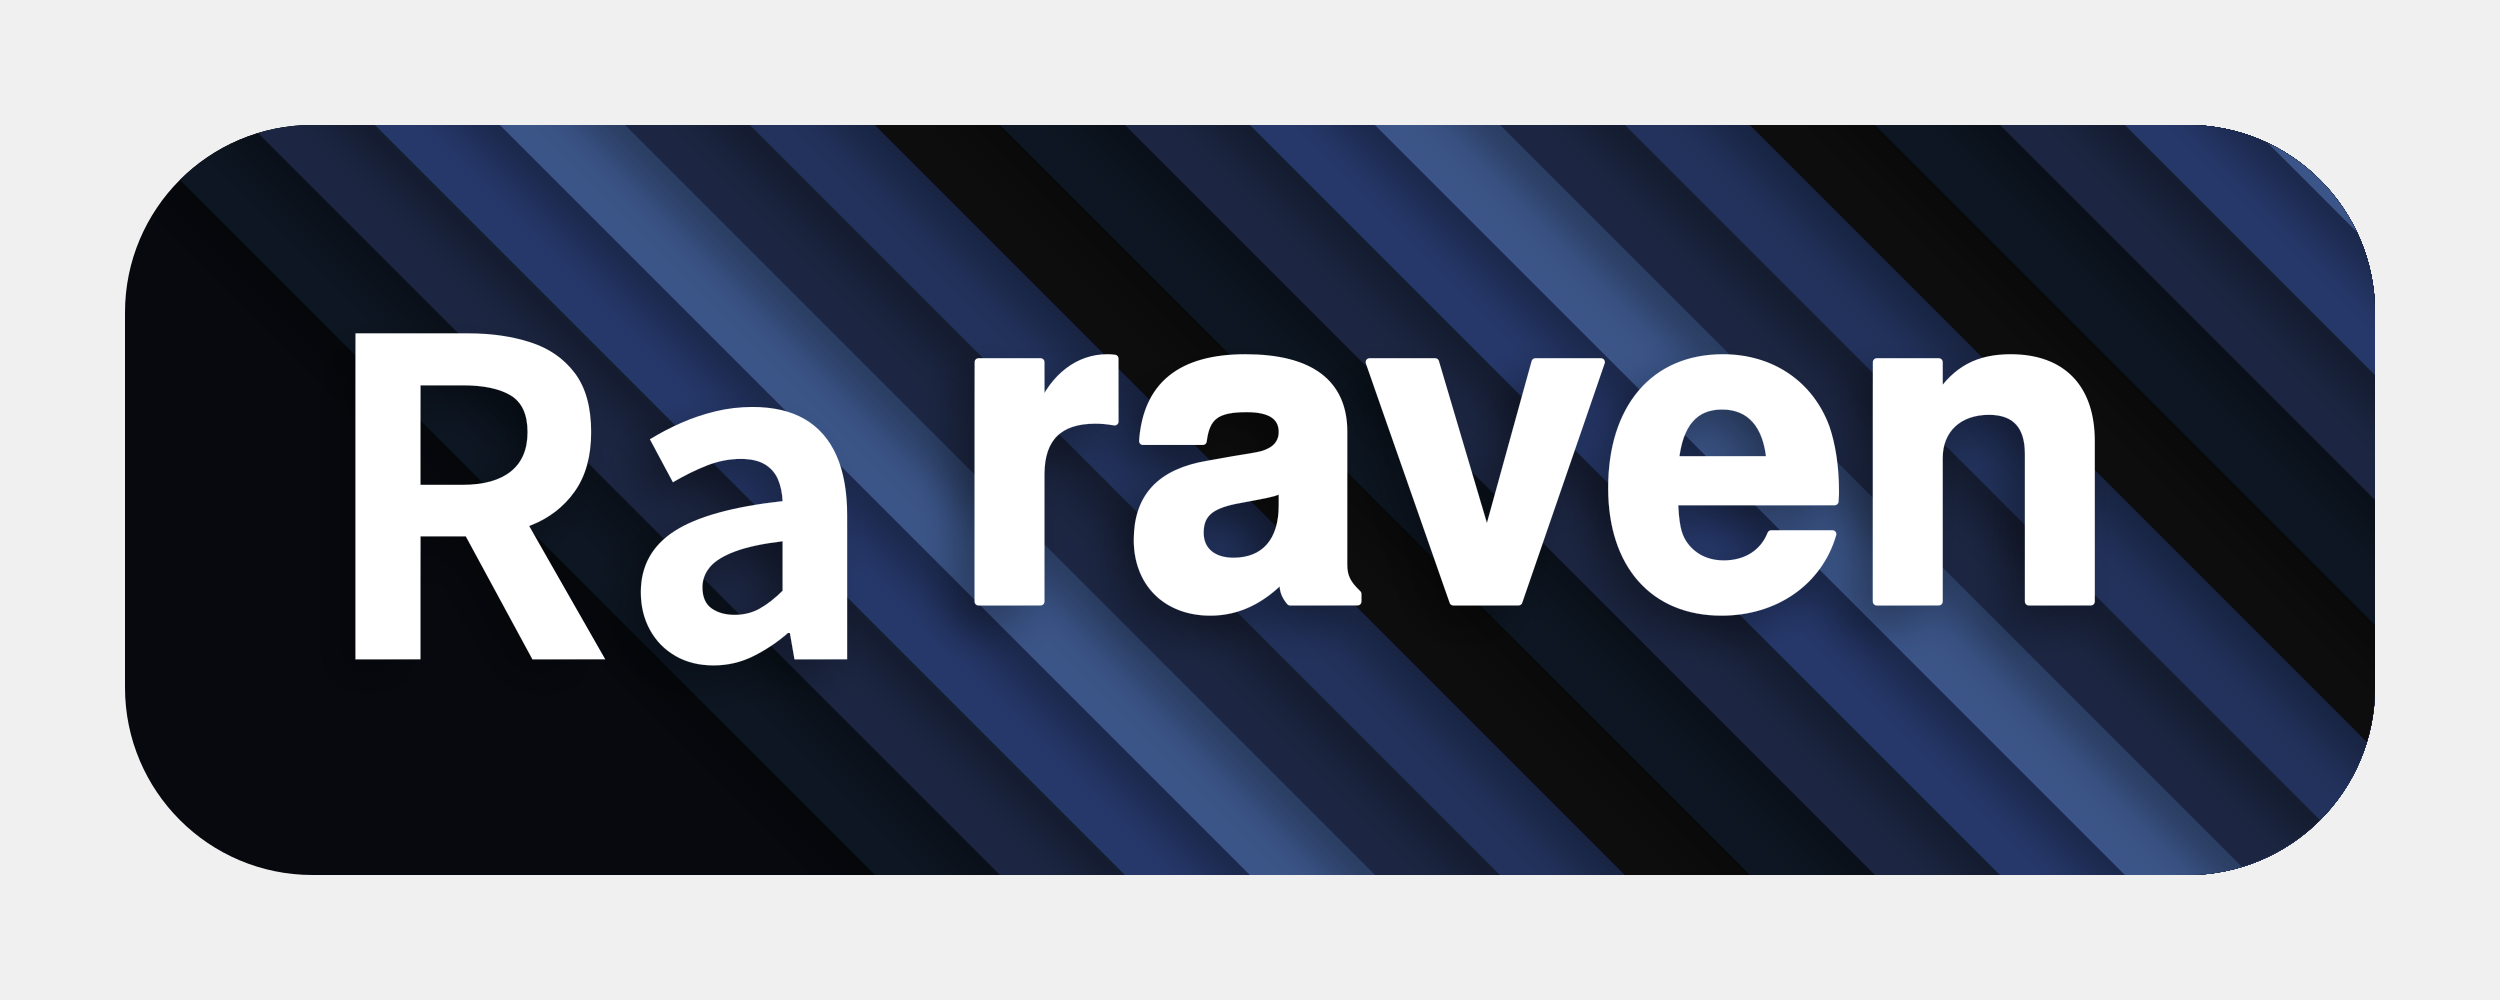
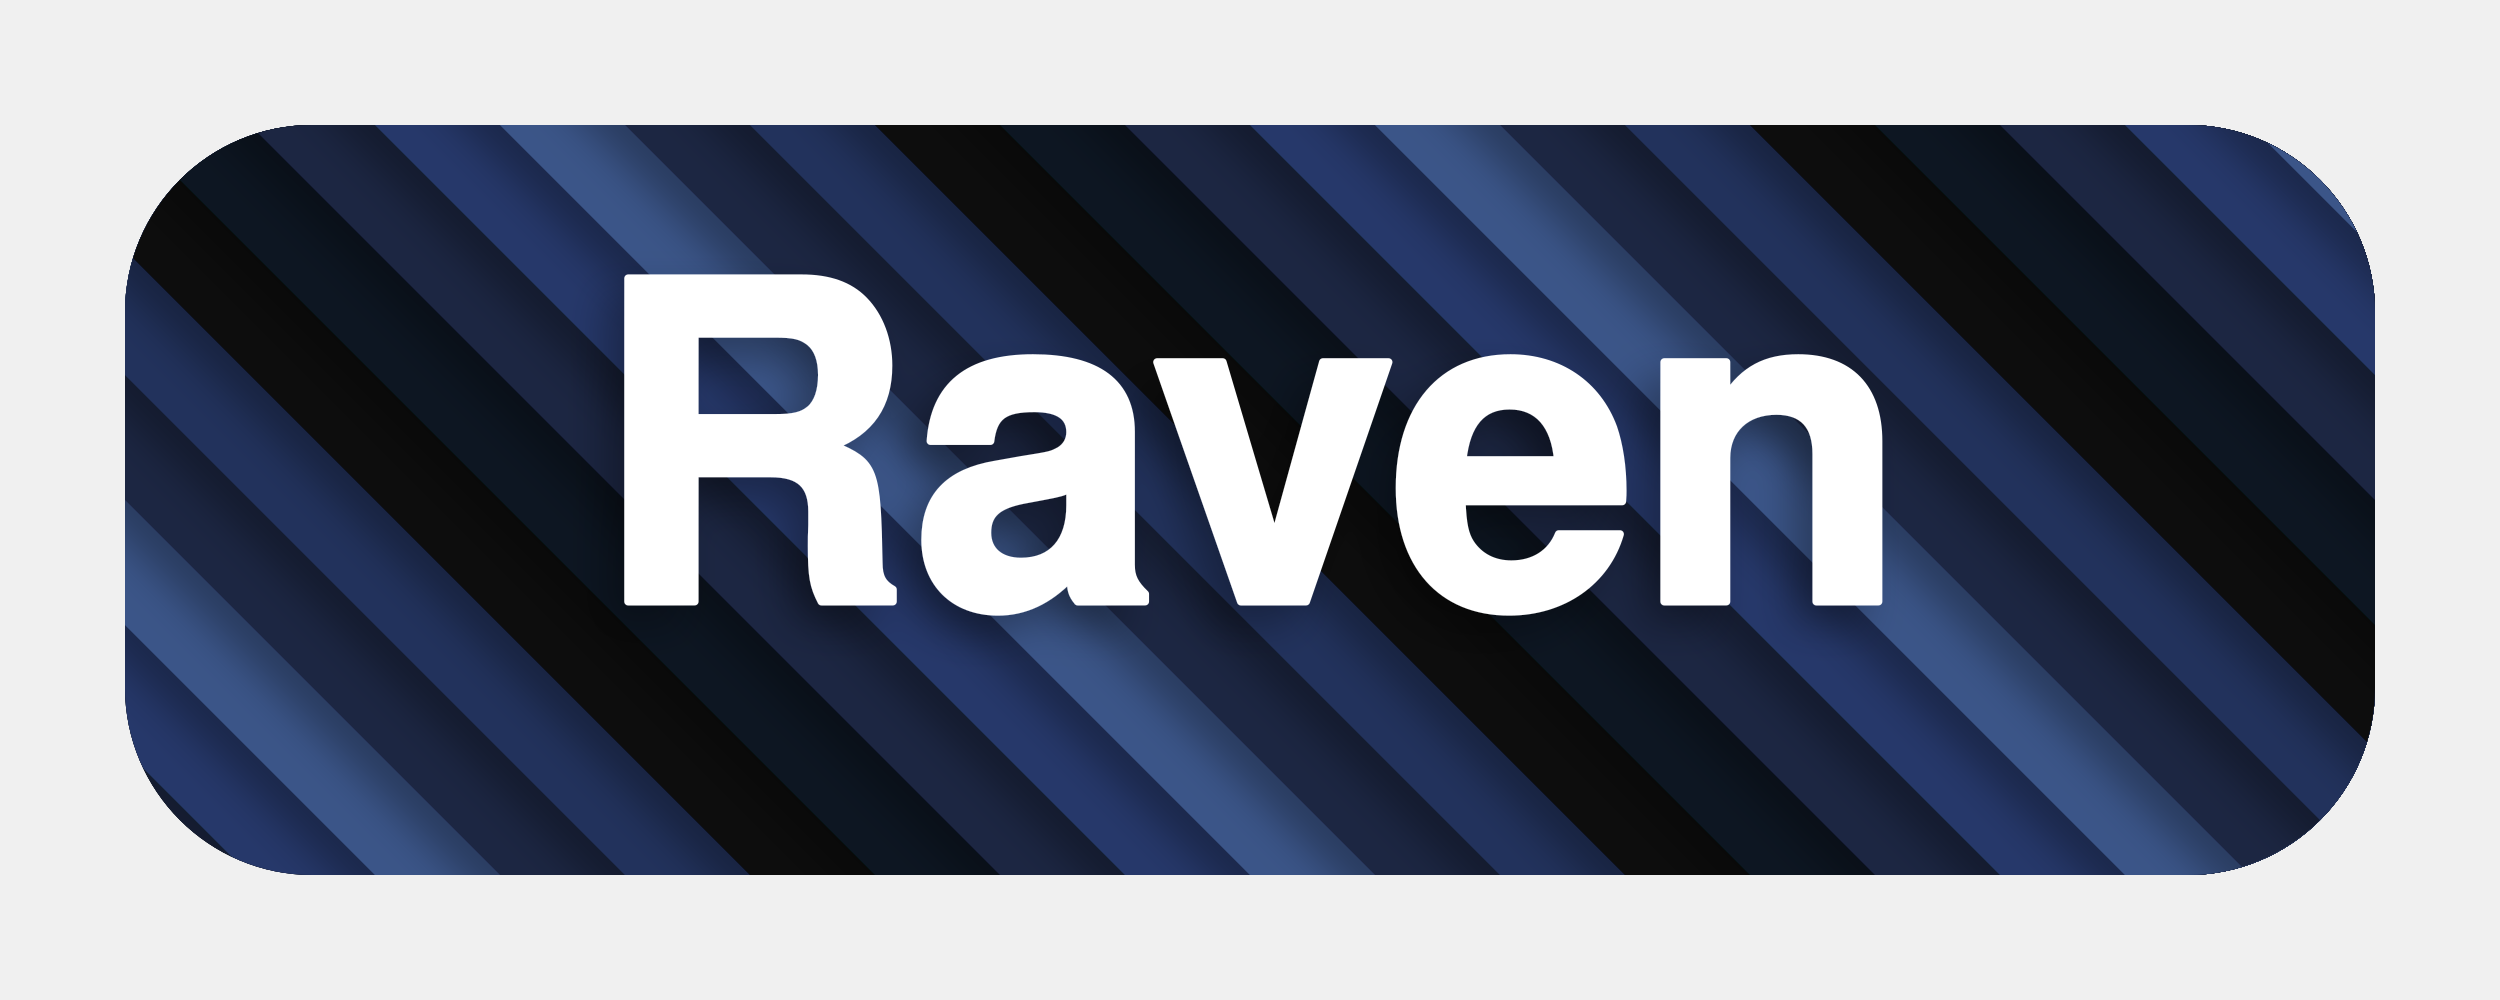
<svg xmlns="http://www.w3.org/2000/svg" width="1280" height="512" viewBox="0 0 1280 512" role="img" aria-label="raven">
  <defs>
    <clipPath id="round-rect">
      <rect x="64" y="64" width="1152" height="384" rx="96" ry="96" />
    </clipPath>
    <filter id="shadow" x="-50%" y="-50%" width="200%" height="200%">
      <feDropShadow dx="-10" dy="10" stdDeviation="10" flood-color="#000000" flood-opacity="0.3" />
    </filter>
  </defs>
  <rect x="64" y="64" width="1152" height="384" rx="96" ry="96" fill="#07090f" />
+   <path d="M -448 0 L 1280 0 L 1280 512 L 64 512 L -448 0 Z" fill="#0e1424" clip-path="url(#round-rect)" filter="url(#shadow)" />
+   <path d="M -384 0 L 1280 0 L 1280 512 L 128 512 L -384 0 Z" fill="#1a2542" clip-path="url(#round-rect)" filter="url(#shadow)" />
+   <path d="M -320 0 L 1280 0 L 1280 512 L 192 512 L -320 0 Z" fill="#26386b" clip-path="url(#round-rect)" filter="url(#shadow)" />
+   <path d="M -256 0 L 1280 0 L 1280 512 L 256 512 L -256 0 Z" fill="#3a5488" clip-path="url(#round-rect)" filter="url(#shadow)" />
+   <path d="M -192 0 L 1280 0 L 1280 512 L 320 512 L -192 0 Z" fill="#1a2542" clip-path="url(#round-rect)" filter="url(#shadow)" />
+   <path d="M -128 0 L 1280 0 L 1280 512 L 384 512 L -128 0 Z" fill="#22315c" clip-path="url(#round-rect)" filter="url(#shadow)" />
+   <path d="M -64 0 L 1280 0 L 1280 512 L 448 512 L -64 0 Z" fill="#07090f" clip-path="url(#round-rect)" filter="url(#shadow)" />
  <path d="M 0 0 L 1280 0 L 1280 512 L 512 512 L 0 0 Z" fill="#0e1424" clip-path="url(#round-rect)" filter="url(#shadow)" />
  <path d="M 64 0 L 1280 0 L 1280 512 L 576 512 L 64 0 Z" fill="#1a2542" clip-path="url(#round-rect)" filter="url(#shadow)" />
  <path d="M 128 0 L 1280 0 L 1280 512 L 640 512 L 128 0 Z" fill="#26386b" clip-path="url(#round-rect)" filter="url(#shadow)" />
  <path d="M 192 0 L 1280 0 L 1280 512 L 704 512 L 192 0 Z" fill="#3a5488" clip-path="url(#round-rect)" filter="url(#shadow)" />
  <path d="M 256 0 L 1280 0 L 1280 512 L 768 512 L 256 0 Z" fill="#1a2542" clip-path="url(#round-rect)" filter="url(#shadow)" />
  <path d="M 320 0 L 1280 0 L 1280 512 L 832 512 L 320 0 Z" fill="#22315c" clip-path="url(#round-rect)" filter="url(#shadow)" />
  <path d="M 384 0 L 1280 0 L 1280 512 L 896 512 L 384 0 Z" fill="#07090f" clip-path="url(#round-rect)" filter="url(#shadow)" />
  <path d="M 448 0 L 1280 0 L 1280 512 L 960 512 L 448 0 Z" fill="#0e1424" clip-path="url(#round-rect)" filter="url(#shadow)" />
  <path d="M 512 0 L 1280 0 L 1280 512 L 1024 512 L 512 0 Z" fill="#1a2542" clip-path="url(#round-rect)" filter="url(#shadow)" />
  <path d="M 576 0 L 1280 0 L 1280 512 L 1088 512 L 576 0 Z" fill="#26386b" clip-path="url(#round-rect)" filter="url(#shadow)" />
  <path d="M 640 0 L 1280 0 L 1280 512 L 1152 512 L 640 0 Z" fill="#3a5488" clip-path="url(#round-rect)" filter="url(#shadow)" />
  <path d="M 704 0 L 1280 0 L 1280 512 L 1216 512 L 704 0 Z" fill="#1a2542" clip-path="url(#round-rect)" filter="url(#shadow)" />
  <path d="M 768 0 L 1280 0 L 1280 512 Z" fill="#22315c" clip-path="url(#round-rect)" filter="url(#shadow)" />
  <path d="M 832 0 L 1280 0 L 1280 448 Z" fill="#07090f" clip-path="url(#round-rect)" filter="url(#shadow)" />
  <path d="M 896 0 L 1280 0 L 1280 384 Z" fill="#0e1424" clip-path="url(#round-rect)" filter="url(#shadow)" />
  <path d="M 960 0 L 1280 0 L 1280 320 Z" fill="#1a2542" clip-path="url(#round-rect)" filter="url(#shadow)" />
  <path d="M 1024 0 L 1280 0 L 1280 256 Z" fill="#26386b" clip-path="url(#round-rect)" filter="url(#shadow)" />
  <path d="M 1088 0 L 1280 0 L 1280 192 Z" fill="#3a5488" clip-path="url(#round-rect)" filter="url(#shadow)" />
  <path d="M 1152 0 L 1280 0 L 1280 128 Z" fill="#1a2542" clip-path="url(#round-rect)" filter="url(#shadow)" />
  <path d="M 1216 0 L 1280 0 L 1280 64 Z" fill="#22315c" clip-path="url(#round-rect)" filter="url(#shadow)" />
-   <g transform="translate(50.4 4.27) scale(0.9963)" filter="url(#shadow)">
-     <path d="M132.09 334.54V167.03H190.24Q207.93 167.03 222.18 171.68Q236.44 176.33 244.82 187.45Q253.21 198.57 253.21 217.78Q253.21 236.31 244.82 248.2Q236.44 260.09 222.18 265.7Q207.93 271.32 190.24 271.32H165.51V334.54ZM165.51 244.86H187.13Q203.39 244.86 211.96 237.99Q220.53 231.13 220.53 217.78Q220.53 204.2 211.96 198.96Q203.39 193.72 187.13 193.72H165.51ZM223.04 334.54 184.1 262.66 207.53 241.82 260.45 334.54Z M316.12 337.66Q304.91 337.66 296.49 332.77Q288.07 327.87 283.41 319.34Q278.75 310.81 278.75 300.03Q278.75 279.78 296.11 268.61Q313.46 257.44 351.6 253.27Q351.34 247.08 349.28 242.15Q347.22 237.23 342.57 234.38Q337.91 231.54 330.06 231.54Q321.28 231.54 312.69 234.93Q304.1 238.32 295.23 243.54L283.4 221.47Q290.94 216.81 299.33 213.11Q307.71 209.4 316.99 207.13Q326.26 204.86 336.16 204.86Q352.29 204.86 363.05 211.16Q373.81 217.47 379.3 229.85Q384.78 242.23 384.78 260.61V334.54H357.71L355.35 321.01H354.32Q346.16 328.11 336.6 332.89Q327.04 337.66 316.12 337.66ZM327.03 311.68Q334.13 311.68 339.89 308.44Q345.66 305.2 351.6 299.31V273.86Q336.23 275.69 327.14 279.1Q318.05 282.52 314.22 287.13Q310.4 291.75 310.4 297.51Q310.4 304.96 315.05 308.32Q319.7 311.68 327.03 311.68Z" fill="#ffffff" />
-   </g>
-   <text x="786" y="256" font-family="Segoe UI, Helvetica, Arial, sans-serif" font-size="227" font-weight="bold" fill="#ffffff" stroke="#ffffff" stroke-width="4" stroke-linejoin="round" paint-order="stroke" text-anchor="middle" dominant-baseline="central" filter="url(#shadow)">raven</text>
+   <text x="640" y="256" font-family="Segoe UI, Helvetica, Arial, sans-serif" font-size="227" font-weight="bold" fill="#ffffff" stroke="#ffffff" stroke-width="4" stroke-linejoin="round" paint-order="stroke" text-anchor="middle" dominant-baseline="central" filter="url(#shadow)">Raven</text>
</svg>
